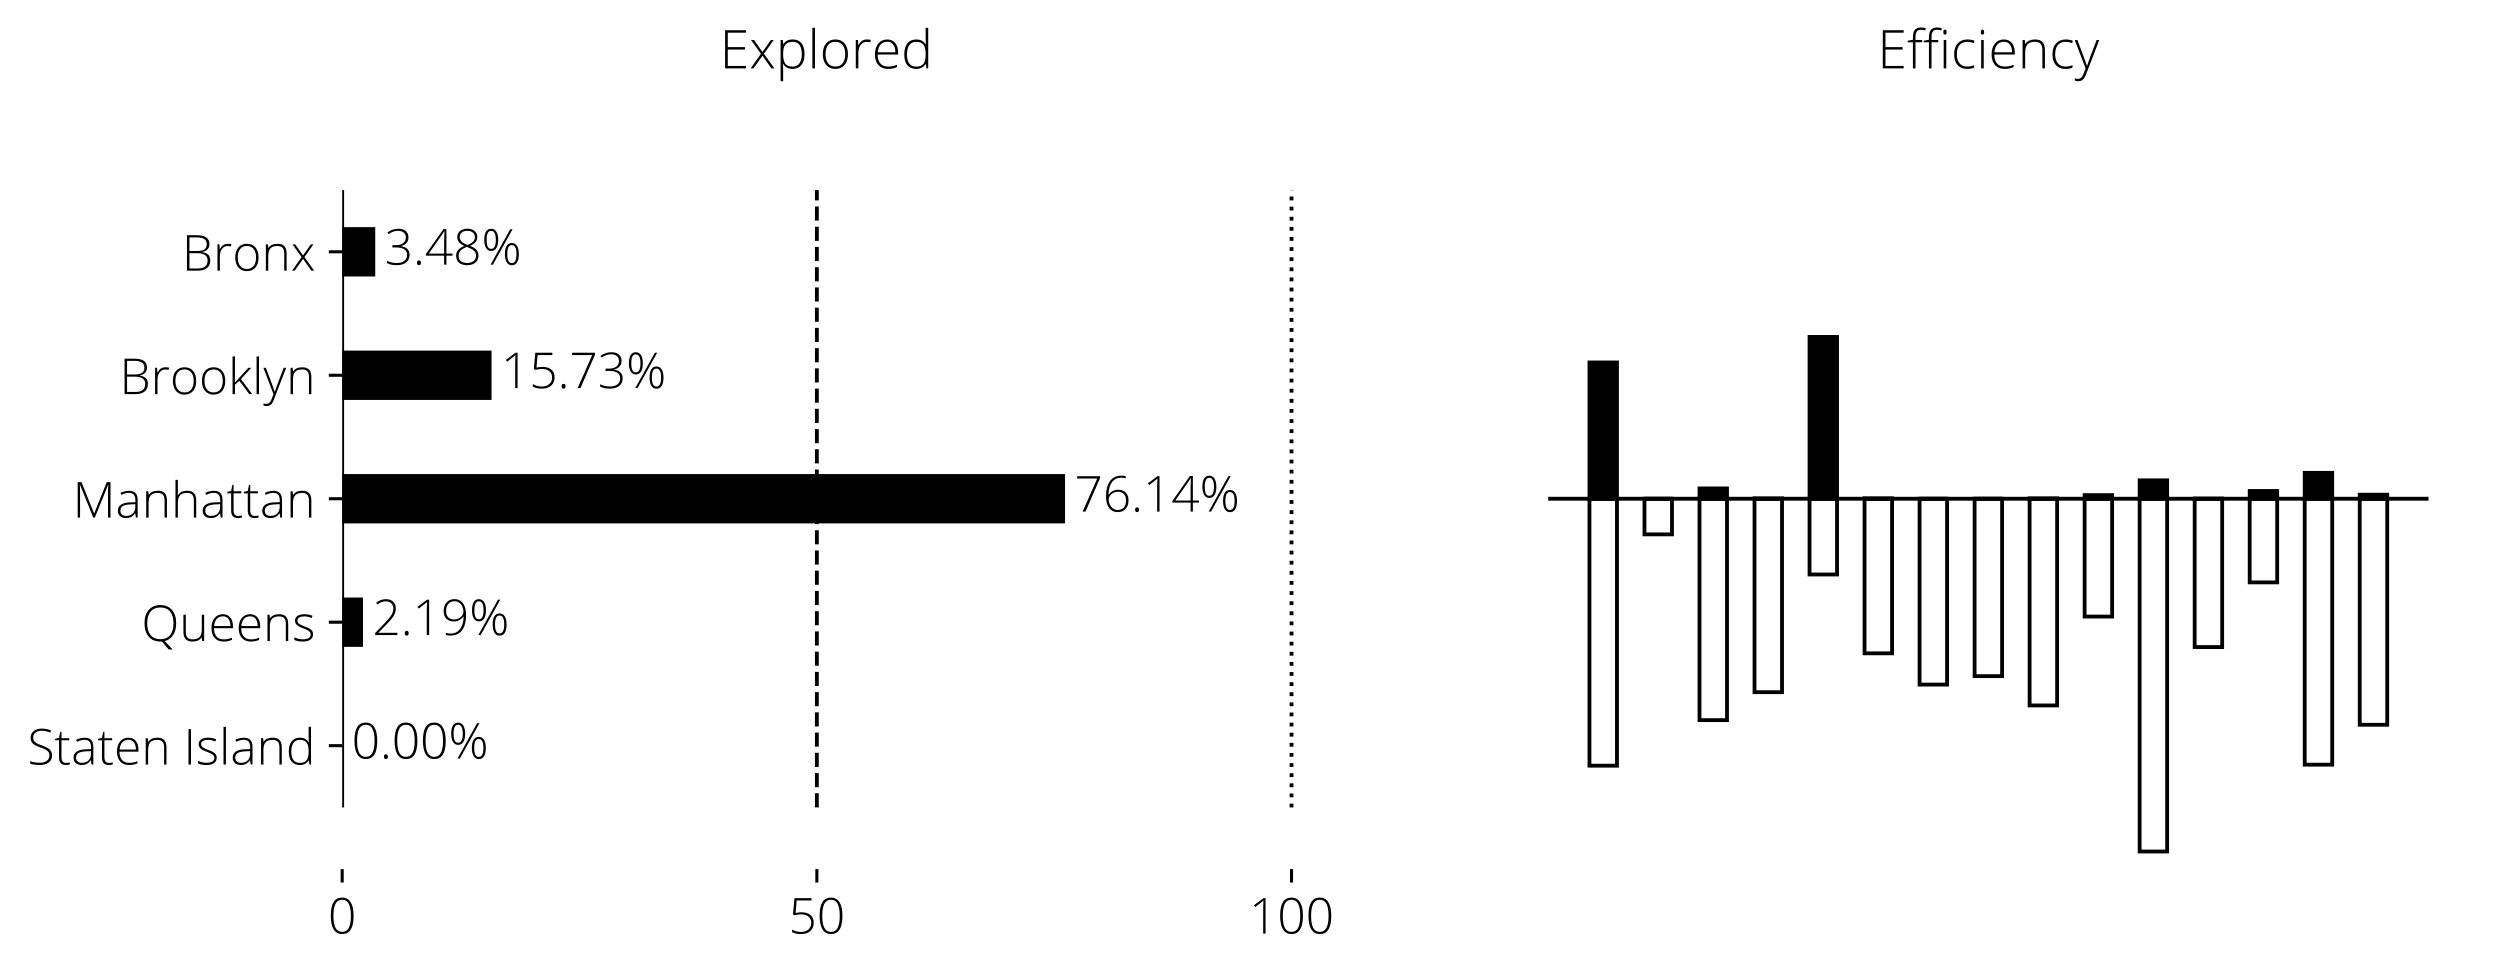
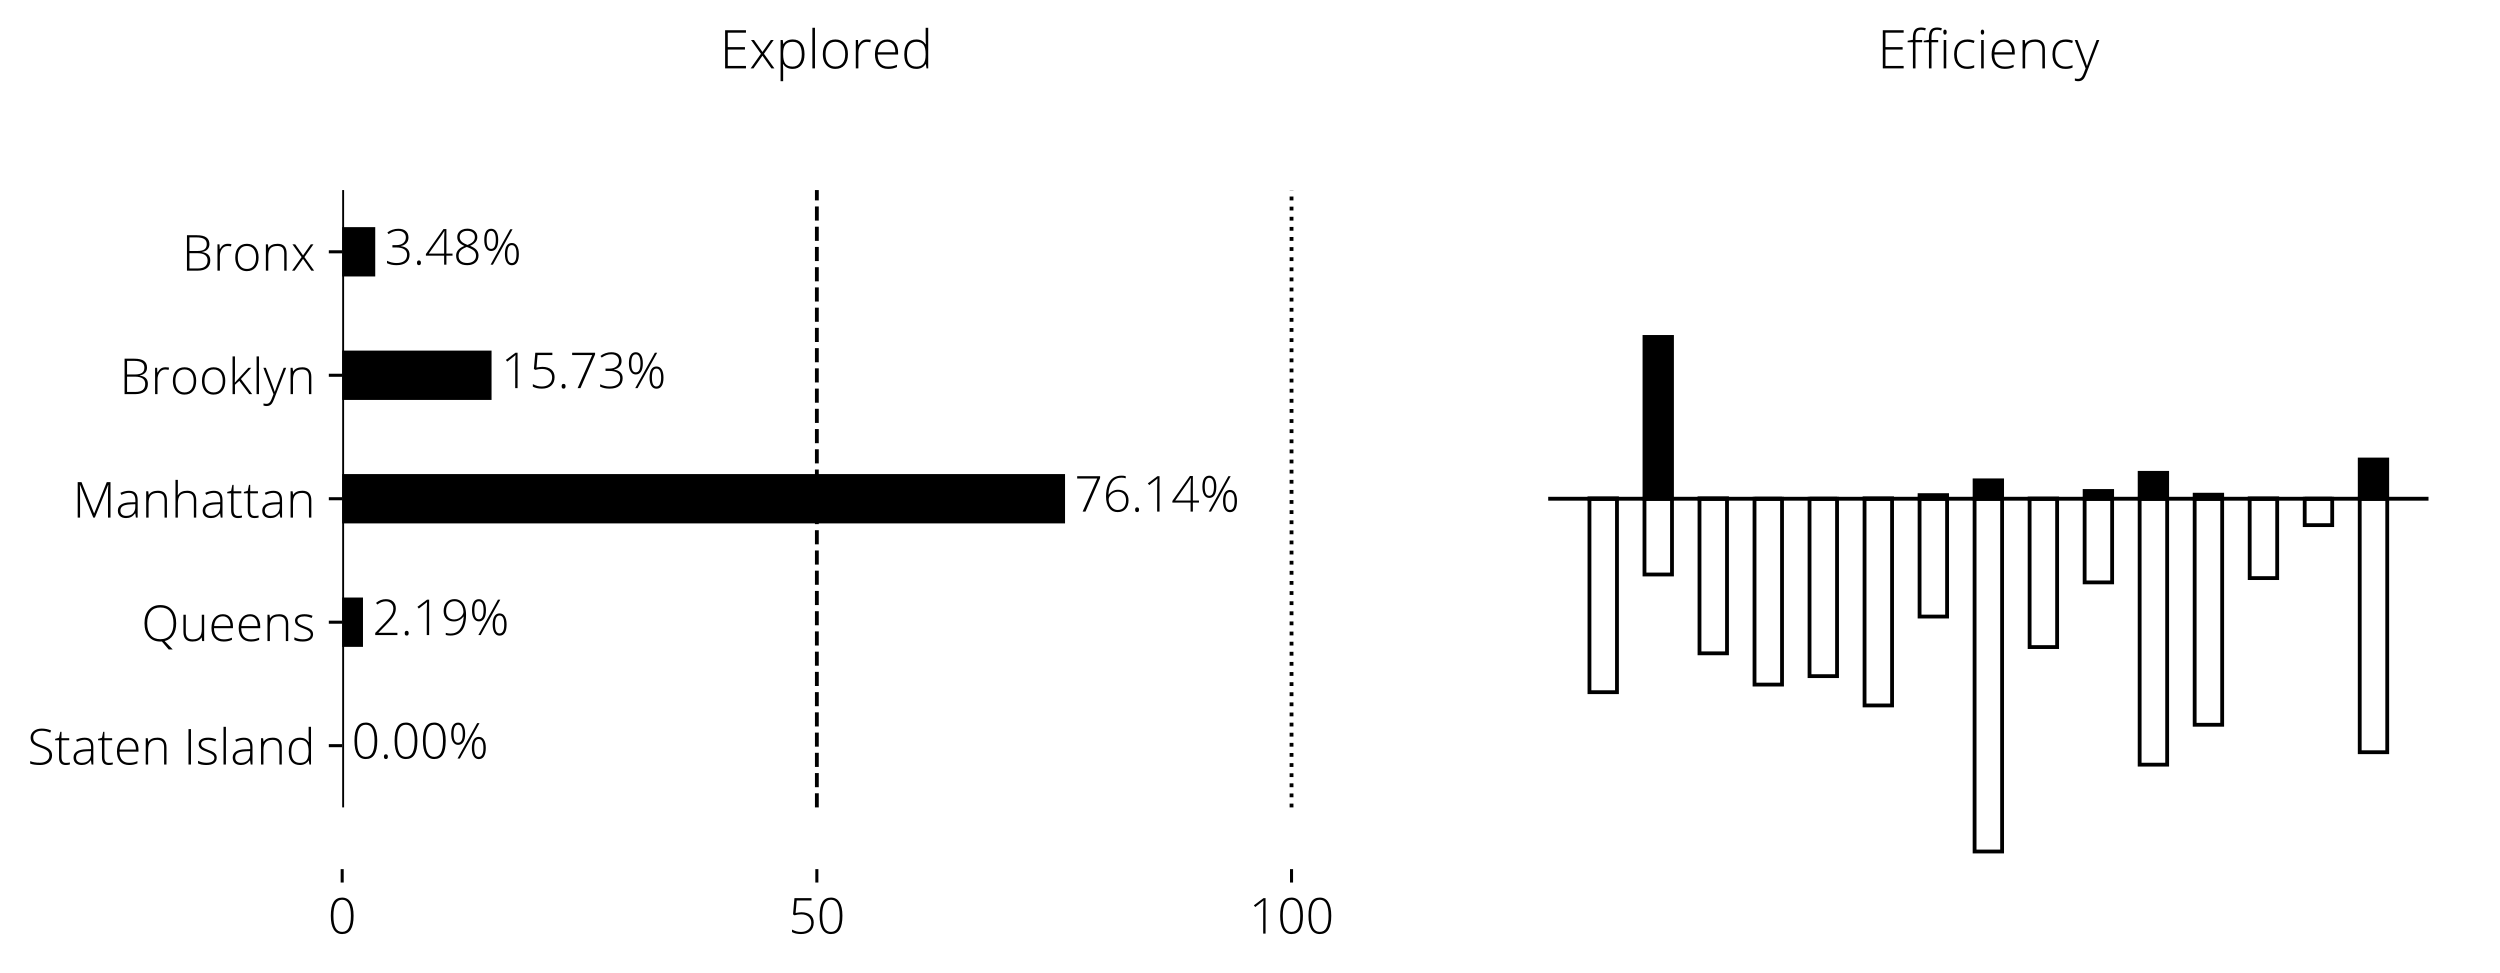
<svg xmlns="http://www.w3.org/2000/svg" xmlns:xlink="http://www.w3.org/1999/xlink" width="654.828pt" height="254.856pt" viewBox="0 0 654.828 254.856" version="1.1">
  <defs>
    <style type="text/css">*{stroke-linejoin: round; stroke-linecap: butt}</style>
  </defs>
  <g id="figure_1">
    <g id="patch_1">
      <path d="M 0 254.856  L 654.828 254.856  L 654.828 0  L 0 0  z " style="fill: #ffffff" />
    </g>
    <g id="axes_1">
      <g id="patch_2">
        <path d="M 89.628 227.654  L 343.265 227.654  L 343.265 33.614  L 89.628 33.614  L 89.628 227.654  z " style="fill: none" />
      </g>
      <g id="patch_3">
-         <path d="M 89.628 201.782  L 89.628 201.782  L 89.628 188.846  L 89.628 188.846  z " clip-path="url(#p95fc963c2a)" />
+         <path d="M 89.628 201.782  L 89.628 201.782  L 89.628 188.846  L 89.628 188.846  z " clip-path="url(#p8871c74a75)" />
      </g>
      <g id="patch_4">
-         <path d="M 89.628 169.442  L 95.077 169.442  L 95.077 156.506  L 89.628 156.506  z " clip-path="url(#p95fc963c2a)" />
+         <path d="M 89.628 169.442  L 95.077 169.442  L 95.077 156.506  L 89.628 156.506  z " clip-path="url(#p8871c74a75)" />
      </g>
      <g id="patch_5">
-         <path d="M 89.628 137.102  L 278.967 137.102  L 278.967 124.166  L 89.628 124.166  z " clip-path="url(#p95fc963c2a)" />
+         <path d="M 89.628 137.102  L 278.967 137.102  L 278.967 124.166  L 89.628 124.166  z " clip-path="url(#p8871c74a75)" />
      </g>
      <g id="patch_6">
-         <path d="M 89.628 104.762  L 128.753 104.762  L 128.753 91.826  L 89.628 91.826  z " clip-path="url(#p95fc963c2a)" />
+         <path d="M 89.628 104.762  L 128.753 104.762  L 128.753 91.826  L 89.628 91.826  z " clip-path="url(#p8871c74a75)" />
      </g>
      <g id="patch_7">
-         <path d="M 89.628 72.422  L 98.287 72.422  L 98.287 59.486  L 89.628 59.486  z " clip-path="url(#p95fc963c2a)" />
+         <path d="M 89.628 72.422  L 98.287 72.422  L 98.287 59.486  L 89.628 59.486  z " clip-path="url(#p8871c74a75)" />
      </g>
      <g id="matplotlib.axis_1">
        <g id="xtick_1">
          <g id="line2d_1">
            <defs>
-               <path id="mec5d2652d2" d="M 0 0  L 0 3.5  " style="stroke: #000000; stroke-width: 0.8" />
+               <path id="mc3891d254e" d="M 0 0  L 0 3.5  " style="stroke: #000000; stroke-width: 0.8" />
            </defs>
            <g>
-               <use xlink:href="#mec5d2652d2" x="89.628" y="227.654" style="stroke: #000000; stroke-width: 0.8" />
+               <use xlink:href="#mc3891d254e" x="89.628" y="227.654" style="stroke: #000000; stroke-width: 0.8" />
            </g>
          </g>
          <g id="text_1">
            <g transform="translate(85.91836 244.5322)scale(0.13 -0.13)">
              <defs>
                <path id="OpenSans-Light-30" d="M 3297 2297  Q 3297 1094 2930 515  Q 2563 -63 1819 -63  Q 1103 -63 731 532  Q 359 1128 359 2297  Q 359 3491 720 4066  Q 1081 4641 1819 4641  Q 2541 4641 2919 4045  Q 3297 3450 3297 2297  z M 697 2297  Q 697 1234 975 726  Q 1253 219 1819 219  Q 2409 219 2679 744  Q 2950 1269 2950 2297  Q 2950 3309 2679 3834  Q 2409 4359 1819 4359  Q 1228 4359 962 3834  Q 697 3309 697 2297  z " transform="scale(0.015625)" />
              </defs>
              <use xlink:href="#OpenSans-Light-30" />
            </g>
          </g>
        </g>
        <g id="xtick_2">
          <g id="line2d_2">
            <g>
-               <use xlink:href="#mec5d2652d2" x="213.96" y="227.654" style="stroke: #000000; stroke-width: 0.8" />
+               <use xlink:href="#mc3891d254e" x="213.96" y="227.654" style="stroke: #000000; stroke-width: 0.8" />
            </g>
          </g>
          <g id="text_2">
            <g transform="translate(206.5398 244.5322)scale(0.13 -0.13)">
              <defs>
                <path id="OpenSans-Light-35" d="M 1678 2747  Q 2409 2747 2829 2394  Q 3250 2041 3250 1422  Q 3250 719 2812 328  Q 2375 -63 1606 -63  Q 1266 -63 959 4  Q 653 72 447 197  L 447 519  Q 784 347 1046 280  Q 1309 213 1606 213  Q 2206 213 2568 530  Q 2931 847 2931 1388  Q 2931 1897 2578 2187  Q 2225 2478 1619 2478  Q 1213 2478 769 2356  L 581 2478  L 763 4569  L 2963 4569  L 2963 4269  L 1056 4269  L 916 2656  Q 1403 2747 1678 2747  z " transform="scale(0.015625)" />
              </defs>
              <use xlink:href="#OpenSans-Light-35" />
              <use xlink:href="#OpenSans-Light-30" x="57.08" />
            </g>
          </g>
        </g>
        <g id="xtick_3">
          <g id="line2d_3">
            <g>
-               <use xlink:href="#mec5d2652d2" x="338.292" y="227.654" style="stroke: #000000; stroke-width: 0.8" />
+               <use xlink:href="#mc3891d254e" x="338.292" y="227.654" style="stroke: #000000; stroke-width: 0.8" />
            </g>
          </g>
          <g id="text_3">
            <g transform="translate(327.1613 244.5322)scale(0.13 -0.13)">
              <defs>
                <path id="OpenSans-Light-31" d="M 2131 0  L 1825 0  L 1825 3328  Q 1825 3781 1863 4269  Q 1816 4222 1766 4178  Q 1716 4134 800 3419  L 622 3641  L 1863 4569  L 2131 4569  L 2131 0  z " transform="scale(0.015625)" />
              </defs>
              <use xlink:href="#OpenSans-Light-31" />
              <use xlink:href="#OpenSans-Light-30" x="57.08" />
              <use xlink:href="#OpenSans-Light-30" x="114.16" />
            </g>
          </g>
        </g>
      </g>
      <g id="matplotlib.axis_2">
        <g id="ytick_1">
          <g id="line2d_4">
            <defs>
-               <path id="m223f4e75ee" d="M 0 0  L -3.5 0  " style="stroke: #000000; stroke-width: 0.8" />
+               <path id="m80776e3e8d" d="M 0 0  L -3.5 0  " style="stroke: #000000; stroke-width: 0.8" />
            </defs>
            <g>
-               <use xlink:href="#m223f4e75ee" x="89.628" y="195.314" style="stroke: #000000; stroke-width: 0.8" />
+               <use xlink:href="#m80776e3e8d" x="89.628" y="195.314" style="stroke: #000000; stroke-width: 0.8" />
            </g>
          </g>
          <g id="text_4">
            <g transform="translate(7.2 200.2532)scale(0.13 -0.13)">
              <defs>
                <path id="OpenSans-Light-53" d="M 3169 1178  Q 3169 606 2748 271  Q 2328 -63 1631 -63  Q 794 -63 347 122  L 347 441  Q 841 231 1606 231  Q 2169 231 2498 489  Q 2828 747 2828 1166  Q 2828 1425 2718 1595  Q 2609 1766 2362 1906  Q 2116 2047 1638 2209  Q 938 2450 670 2729  Q 403 3009 403 3475  Q 403 3988 804 4311  Q 1206 4634 1838 4634  Q 2481 4634 3047 4391  L 2931 4116  Q 2363 4353 1844 4353  Q 1338 4353 1038 4118  Q 738 3884 738 3481  Q 738 3228 830 3065  Q 922 2903 1131 2773  Q 1341 2644 1850 2463  Q 2384 2278 2653 2104  Q 2922 1931 3045 1711  Q 3169 1491 3169 1178  z " transform="scale(0.015625)" />
                <path id="OpenSans-Light-74" d="M 1466 213  Q 1759 213 1978 263  L 1978 13  Q 1753 -63 1459 -63  Q 1009 -63 795 178  Q 581 419 581 934  L 581 3128  L 78 3128  L 78 3309  L 581 3450  L 738 4219  L 897 4219  L 897 3397  L 1894 3397  L 1894 3128  L 897 3128  L 897 978  Q 897 588 1034 400  Q 1172 213 1466 213  z " transform="scale(0.015625)" />
                <path id="OpenSans-Light-61" d="M 2631 0  L 2553 538  L 2528 538  Q 2272 209 2001 73  Q 1731 -63 1363 -63  Q 863 -63 584 193  Q 306 450 306 903  Q 306 1400 720 1675  Q 1134 1950 1919 1966  L 2566 1984  L 2566 2209  Q 2566 2694 2369 2941  Q 2172 3188 1734 3188  Q 1263 3188 756 2925  L 641 3194  Q 1200 3456 1747 3456  Q 2306 3456 2582 3165  Q 2859 2875 2859 2259  L 2859 0  L 2631 0  z M 1381 219  Q 1925 219 2239 530  Q 2553 841 2553 1394  L 2553 1728  L 1959 1703  Q 1244 1669 939 1480  Q 634 1291 634 891  Q 634 572 829 395  Q 1025 219 1381 219  z " transform="scale(0.015625)" />
                <path id="OpenSans-Light-65" d="M 1941 -63  Q 1200 -63 786 393  Q 372 850 372 1672  Q 372 2484 772 2973  Q 1172 3463 1850 3463  Q 2450 3463 2797 3044  Q 3144 2625 3144 1906  L 3144 1656  L 697 1656  Q 703 956 1023 587  Q 1344 219 1941 219  Q 2231 219 2451 259  Q 2672 300 3009 434  L 3009 153  Q 2722 28 2478 -17  Q 2234 -63 1941 -63  z M 1850 3188  Q 1359 3188 1062 2864  Q 766 2541 716 1931  L 2816 1931  Q 2816 2522 2559 2855  Q 2303 3188 1850 3188  z " transform="scale(0.015625)" />
                <path id="OpenSans-Light-6e" d="M 2938 0  L 2938 2203  Q 2938 2716 2722 2948  Q 2506 3181 2053 3181  Q 1444 3181 1161 2873  Q 878 2566 878 1875  L 878 0  L 569 0  L 569 3397  L 831 3397  L 891 2931  L 909 2931  Q 1241 3463 2088 3463  Q 3244 3463 3244 2222  L 3244 0  L 2938 0  z " transform="scale(0.015625)" />
                <path id="OpenSans-Light-20" transform="scale(0.015625)" />
                <path id="OpenSans-Light-49" d="M 647 0  L 647 4569  L 966 4569  L 966 0  L 647 0  z " transform="scale(0.015625)" />
                <path id="OpenSans-Light-73" d="M 2675 884  Q 2675 428 2328 182  Q 1981 -63 1344 -63  Q 663 -63 263 147  L 263 481  Q 775 225 1344 225  Q 1847 225 2108 392  Q 2369 559 2369 838  Q 2369 1094 2161 1269  Q 1953 1444 1478 1613  Q 969 1797 762 1930  Q 556 2063 451 2230  Q 347 2397 347 2638  Q 347 3019 667 3241  Q 988 3463 1563 3463  Q 2113 3463 2606 3256  L 2491 2975  Q 1991 3181 1563 3181  Q 1147 3181 903 3043  Q 659 2906 659 2663  Q 659 2397 848 2237  Q 1038 2078 1588 1881  Q 2047 1716 2256 1583  Q 2466 1450 2570 1281  Q 2675 1113 2675 884  z " transform="scale(0.015625)" />
                <path id="OpenSans-Light-6c" d="M 878 0  L 569 0  L 569 4863  L 878 4863  L 878 0  z " transform="scale(0.015625)" />
                <path id="OpenSans-Light-64" d="M 1813 3463  Q 2181 3463 2450 3328  Q 2719 3194 2931 2869  L 2950 2869  Q 2931 3263 2931 3641  L 2931 4863  L 3238 4863  L 3238 0  L 3034 0  L 2956 519  L 2931 519  Q 2544 -63 1819 -63  Q 1116 -63 744 375  Q 372 813 372 1650  Q 372 2531 740 2997  Q 1109 3463 1813 3463  z M 1813 3181  Q 1256 3181 976 2790  Q 697 2400 697 1656  Q 697 213 1819 213  Q 2394 213 2662 547  Q 2931 881 2931 1650  L 2931 1703  Q 2931 2491 2667 2836  Q 2403 3181 1813 3181  z " transform="scale(0.015625)" />
              </defs>
              <use xlink:href="#OpenSans-Light-53" />
              <use xlink:href="#OpenSans-Light-74" x="54.492" />
              <use xlink:href="#OpenSans-Light-61" x="87.988" />
              <use xlink:href="#OpenSans-Light-74" x="140.967" />
              <use xlink:href="#OpenSans-Light-65" x="174.463" />
              <use xlink:href="#OpenSans-Light-6e" x="229.346" />
              <use xlink:href="#OpenSans-Light-20" x="288.33" />
              <use xlink:href="#OpenSans-Light-49" x="314.307" />
              <use xlink:href="#OpenSans-Light-73" x="339.502" />
              <use xlink:href="#OpenSans-Light-6c" x="386.084" />
              <use xlink:href="#OpenSans-Light-61" x="408.691" />
              <use xlink:href="#OpenSans-Light-6e" x="461.67" />
              <use xlink:href="#OpenSans-Light-64" x="520.654" />
            </g>
          </g>
        </g>
        <g id="ytick_2">
          <g id="line2d_5">
            <g>
-               <use xlink:href="#m223f4e75ee" x="89.628" y="162.974" style="stroke: #000000; stroke-width: 0.8" />
+               <use xlink:href="#m80776e3e8d" x="89.628" y="162.974" style="stroke: #000000; stroke-width: 0.8" />
            </g>
          </g>
          <g id="text_5">
            <g transform="translate(37.03094 167.9132)scale(0.13 -0.13)">
              <defs>
                <path id="OpenSans-Light-51" d="M 4488 2291  Q 4488 1372 4094 770  Q 3700 169 3003 0  L 4044 -1088  L 3525 -1088  L 2644 -56  L 2541 -63  L 2444 -63  Q 1491 -63 947 570  Q 403 1203 403 2297  Q 403 3388 951 4014  Q 1500 4641 2450 4641  Q 3406 4641 3947 4011  Q 4488 3381 4488 2291  z M 750 2291  Q 750 1309 1187 773  Q 1625 238 2444 238  Q 3269 238 3705 769  Q 4141 1300 4141 2291  Q 4141 3278 3705 3804  Q 3269 4331 2450 4331  Q 1634 4331 1192 3800  Q 750 3269 750 2291  z " transform="scale(0.015625)" />
                <path id="OpenSans-Light-75" d="M 838 3397  L 838 1197  Q 838 684 1053 451  Q 1269 219 1722 219  Q 2328 219 2614 525  Q 2900 831 2900 1522  L 2900 3397  L 3206 3397  L 3206 0  L 2944 0  L 2888 469  L 2869 469  Q 2538 -63 1691 -63  Q 531 -63 531 1178  L 531 3397  L 838 3397  z " transform="scale(0.015625)" />
              </defs>
              <use xlink:href="#OpenSans-Light-51" />
              <use xlink:href="#OpenSans-Light-75" x="76.416" />
              <use xlink:href="#OpenSans-Light-65" x="135.4" />
              <use xlink:href="#OpenSans-Light-65" x="190.283" />
              <use xlink:href="#OpenSans-Light-6e" x="245.166" />
              <use xlink:href="#OpenSans-Light-73" x="304.15" />
            </g>
          </g>
        </g>
        <g id="ytick_3">
          <g id="line2d_6">
            <g>
-               <use xlink:href="#m223f4e75ee" x="89.628" y="130.634" style="stroke: #000000; stroke-width: 0.8" />
+               <use xlink:href="#m80776e3e8d" x="89.628" y="130.634" style="stroke: #000000; stroke-width: 0.8" />
            </g>
          </g>
          <g id="text_6">
            <g transform="translate(19.03406 135.5732)scale(0.13 -0.13)">
              <defs>
                <path id="OpenSans-Light-4d" d="M 2656 0  L 953 4219  L 928 4219  Q 953 3831 953 3425  L 953 0  L 647 0  L 647 4569  L 1141 4569  L 2759 550  L 2778 550  L 4397 4569  L 4878 4569  L 4878 0  L 4556 0  L 4556 3463  Q 4556 3825 4594 4213  L 4569 4213  L 2859 0  L 2656 0  z " transform="scale(0.015625)" />
                <path id="OpenSans-Light-68" d="M 2938 0  L 2938 2203  Q 2938 2716 2722 2948  Q 2506 3181 2053 3181  Q 1444 3181 1161 2873  Q 878 2566 878 1875  L 878 0  L 569 0  L 569 4863  L 878 4863  L 878 3316  L 863 2881  L 884 2881  Q 1075 3188 1365 3325  Q 1656 3463 2088 3463  Q 3244 3463 3244 2222  L 3244 0  L 2938 0  z " transform="scale(0.015625)" />
              </defs>
              <use xlink:href="#OpenSans-Light-4d" />
              <use xlink:href="#OpenSans-Light-61" x="86.279" />
              <use xlink:href="#OpenSans-Light-6e" x="139.258" />
              <use xlink:href="#OpenSans-Light-68" x="198.242" />
              <use xlink:href="#OpenSans-Light-61" x="257.227" />
              <use xlink:href="#OpenSans-Light-74" x="310.205" />
              <use xlink:href="#OpenSans-Light-74" x="343.701" />
              <use xlink:href="#OpenSans-Light-61" x="377.197" />
              <use xlink:href="#OpenSans-Light-6e" x="430.176" />
            </g>
          </g>
        </g>
        <g id="ytick_4">
          <g id="line2d_7">
            <g>
-               <use xlink:href="#m223f4e75ee" x="89.628" y="98.294" style="stroke: #000000; stroke-width: 0.8" />
+               <use xlink:href="#m80776e3e8d" x="89.628" y="98.294" style="stroke: #000000; stroke-width: 0.8" />
            </g>
          </g>
          <g id="text_7">
            <g transform="translate(31.31703 103.2332)scale(0.13 -0.13)">
              <defs>
                <path id="OpenSans-Light-42" d="M 647 4569  L 1900 4569  Q 2747 4569 3144 4281  Q 3541 3994 3541 3413  Q 3541 3016 3298 2752  Q 3056 2488 2591 2413  L 2591 2394  Q 3138 2313 3395 2048  Q 3653 1784 3653 1313  Q 3653 681 3234 340  Q 2816 0 2047 0  L 647 0  L 647 4569  z M 966 2534  L 1972 2534  Q 2616 2534 2908 2748  Q 3200 2963 3200 3419  Q 3200 3875 2870 4081  Q 2541 4288 1888 4288  L 966 4288  L 966 2534  z M 966 2253  L 966 281  L 2041 281  Q 3309 281 3309 1313  Q 3309 2253 1972 2253  L 966 2253  z " transform="scale(0.015625)" />
                <path id="OpenSans-Light-72" d="M 1906 3463  Q 2122 3463 2369 3419  L 2309 3122  Q 2097 3175 1869 3175  Q 1434 3175 1156 2806  Q 878 2438 878 1875  L 878 0  L 569 0  L 569 3397  L 831 3397  L 863 2784  L 884 2784  Q 1094 3159 1331 3311  Q 1569 3463 1906 3463  z " transform="scale(0.015625)" />
                <path id="OpenSans-Light-6f" d="M 3378 1703  Q 3378 872 2975 404  Q 2572 -63 1863 -63  Q 1416 -63 1075 153  Q 734 369 553 772  Q 372 1175 372 1703  Q 372 2534 775 2998  Q 1178 3463 1881 3463  Q 2581 3463 2979 2992  Q 3378 2522 3378 1703  z M 697 1703  Q 697 1003 1005 611  Q 1313 219 1875 219  Q 2438 219 2745 611  Q 3053 1003 3053 1703  Q 3053 2406 2742 2793  Q 2431 3181 1869 3181  Q 1306 3181 1001 2795  Q 697 2409 697 1703  z " transform="scale(0.015625)" />
                <path id="OpenSans-Light-6b" d="M 872 1491  L 2606 3397  L 2981 3397  L 1644 1947  L 3097 0  L 2725 0  L 1434 1716  L 878 1209  L 878 0  L 569 0  L 569 4863  L 878 4863  L 878 2425  L 856 1491  L 872 1491  z " transform="scale(0.015625)" />
                <path id="OpenSans-Light-79" d="M 0 3397  L 319 3397  L 1038 1491  Q 1366 613 1453 306  L 1472 306  Q 1603 709 1900 1509  L 2619 3397  L 2938 3397  L 1416 -550  Q 1231 -1031 1106 -1200  Q 981 -1369 814 -1453  Q 647 -1538 409 -1538  Q 231 -1538 13 -1472  L 13 -1203  Q 194 -1253 403 -1253  Q 563 -1253 684 -1178  Q 806 -1103 904 -945  Q 1003 -788 1133 -445  Q 1263 -103 1300 0  L 0 3397  z " transform="scale(0.015625)" />
              </defs>
              <use xlink:href="#OpenSans-Light-42" />
              <use xlink:href="#OpenSans-Light-72" x="62.695" />
              <use xlink:href="#OpenSans-Light-6f" x="101.611" />
              <use xlink:href="#OpenSans-Light-6f" x="160.205" />
              <use xlink:href="#OpenSans-Light-6b" x="218.799" />
              <use xlink:href="#OpenSans-Light-6c" x="267.188" />
              <use xlink:href="#OpenSans-Light-79" x="289.795" />
              <use xlink:href="#OpenSans-Light-6e" x="335.693" />
            </g>
          </g>
        </g>
        <g id="ytick_5">
          <g id="line2d_8">
            <g>
-               <use xlink:href="#m223f4e75ee" x="89.628" y="65.954" style="stroke: #000000; stroke-width: 0.8" />
+               <use xlink:href="#m80776e3e8d" x="89.628" y="65.954" style="stroke: #000000; stroke-width: 0.8" />
            </g>
          </g>
          <g id="text_8">
            <g transform="translate(47.65641 70.89317)scale(0.13 -0.13)">
              <defs>
                <path id="OpenSans-Light-78" d="M 1403 1747  L 219 3397  L 575 3397  L 1588 1966  L 2591 3397  L 2931 3397  L 1766 1747  L 3016 0  L 2656 0  L 1588 1516  L 513 0  L 172 0  L 1403 1747  z " transform="scale(0.015625)" />
              </defs>
              <use xlink:href="#OpenSans-Light-42" />
              <use xlink:href="#OpenSans-Light-72" x="62.695" />
              <use xlink:href="#OpenSans-Light-6f" x="101.611" />
              <use xlink:href="#OpenSans-Light-6e" x="160.205" />
              <use xlink:href="#OpenSans-Light-78" x="219.189" />
            </g>
          </g>
        </g>
      </g>
      <g id="LineCollection_1">
-         <path d="M 89.628 211.484  L 89.628 49.784  " clip-path="url(#p95fc963c2a)" style="fill: none; stroke: #000000" />
+         <path d="M 89.628 211.484  L 89.628 49.784  " clip-path="url(#p8871c74a75)" style="fill: none; stroke: #000000" />
      </g>
      <g id="LineCollection_2">
-         <path d="M 213.96 211.484  L 213.96 49.784  " clip-path="url(#p95fc963c2a)" style="fill: none; stroke-dasharray: 3.7,1.6; stroke-dashoffset: 0; stroke: #000000" />
+         <path d="M 213.96 211.484  L 213.96 49.784  " clip-path="url(#p8871c74a75)" style="fill: none; stroke-dasharray: 3.7,1.6; stroke-dashoffset: 0; stroke: #000000" />
      </g>
      <g id="LineCollection_3">
-         <path d="M 338.292 211.484  L 338.292 49.784  " clip-path="url(#p95fc963c2a)" style="fill: none; stroke-dasharray: 1,1.65; stroke-dashoffset: 0; stroke: #000000" />
+         <path d="M 338.292 211.484  L 338.292 49.784  " clip-path="url(#p8871c74a75)" style="fill: none; stroke-dasharray: 1,1.65; stroke-dashoffset: 0; stroke: #000000" />
      </g>
      <g id="text_9">
        <g transform="translate(92.11507 198.6911)scale(0.13 -0.13)">
          <defs>
            <path id="OpenSans-Light-2e" d="M 506 244  Q 506 550 756 550  Q 1013 550 1013 244  Q 1013 -63 756 -63  Q 506 -63 506 244  z " transform="scale(0.015625)" />
            <path id="OpenSans-Light-25" d="M 659 3206  Q 659 2625 800 2333  Q 941 2041 1241 2041  Q 1844 2041 1844 3206  Q 1844 3781 1689 4070  Q 1534 4359 1241 4359  Q 941 4359 800 4070  Q 659 3781 659 3206  z M 2150 3206  Q 2150 2500 1915 2133  Q 1681 1766 1241 1766  Q 825 1766 589 2142  Q 353 2519 353 3206  Q 353 3903 578 4268  Q 803 4634 1241 4634  Q 1675 4634 1912 4257  Q 2150 3881 2150 3206  z M 3322 1369  Q 3322 791 3462 502  Q 3603 213 3903 213  Q 4506 213 4506 1369  Q 4506 2522 3903 2522  Q 3603 2522 3462 2236  Q 3322 1950 3322 1369  z M 4813 1369  Q 4813 663 4581 295  Q 4350 -72 3909 -72  Q 3484 -72 3250 308  Q 3016 688 3016 1369  Q 3016 2072 3245 2434  Q 3475 2797 3909 2797  Q 4338 2797 4575 2422  Q 4813 2047 4813 1369  z M 4000 4569  L 1466 0  L 1166 0  L 3700 4569  L 4000 4569  z " transform="scale(0.015625)" />
          </defs>
          <use xlink:href="#OpenSans-Light-30" />
          <use xlink:href="#OpenSans-Light-2e" x="57.08" />
          <use xlink:href="#OpenSans-Light-30" x="80.859" />
          <use xlink:href="#OpenSans-Light-30" x="137.939" />
          <use xlink:href="#OpenSans-Light-25" x="195.02" />
        </g>
      </g>
      <g id="text_10">
        <g transform="translate(97.5641 166.3511)scale(0.13 -0.13)">
          <defs>
            <path id="OpenSans-Light-32" d="M 3213 0  L 353 0  L 353 275  L 1569 1544  Q 2081 2075 2287 2356  Q 2494 2638 2591 2894  Q 2688 3150 2688 3431  Q 2688 3841 2419 4097  Q 2150 4353 1722 4353  Q 1150 4353 628 3938  L 459 4153  Q 1031 4634 1728 4634  Q 2325 4634 2667 4315  Q 3009 3997 3009 3438  Q 3009 2984 2779 2561  Q 2550 2138 1941 1516  L 769 313  L 769 300  L 3213 300  L 3213 0  z " transform="scale(0.015625)" />
            <path id="OpenSans-Light-39" d="M 3238 2631  Q 3238 1731 3002 1125  Q 2766 519 2314 228  Q 1863 -63 1222 -63  Q 897 -63 622 19  L 622 288  Q 756 244 945 220  Q 1134 197 1234 197  Q 2006 197 2443 755  Q 2881 1313 2931 2381  L 2894 2381  Q 2666 2081 2350 1920  Q 2034 1759 1691 1759  Q 1056 1759 701 2109  Q 347 2459 347 3103  Q 347 3791 736 4216  Q 1125 4641 1747 4641  Q 2197 4641 2534 4405  Q 2872 4169 3055 3712  Q 3238 3256 3238 2631  z M 1747 4366  Q 1253 4366 959 4033  Q 666 3700 666 3122  Q 666 2578 937 2297  Q 1209 2016 1716 2016  Q 2031 2016 2304 2156  Q 2578 2297 2739 2530  Q 2900 2763 2900 3003  Q 2900 3369 2754 3687  Q 2609 4006 2348 4186  Q 2088 4366 1747 4366  z " transform="scale(0.015625)" />
          </defs>
          <use xlink:href="#OpenSans-Light-32" />
          <use xlink:href="#OpenSans-Light-2e" x="57.08" />
          <use xlink:href="#OpenSans-Light-31" x="80.859" />
          <use xlink:href="#OpenSans-Light-39" x="137.939" />
          <use xlink:href="#OpenSans-Light-25" x="195.02" />
        </g>
      </g>
      <g id="text_11">
        <g transform="translate(281.4537 134.0111)scale(0.13 -0.13)">
          <defs>
            <path id="OpenSans-Light-37" d="M 1044 0  L 2925 4269  L 341 4269  L 341 4569  L 3297 4569  L 3297 4341  L 1409 0  L 1044 0  z " transform="scale(0.015625)" />
            <path id="OpenSans-Light-36" d="M 409 1947  Q 409 2838 651 3445  Q 894 4053 1339 4347  Q 1784 4641 2413 4641  Q 2706 4641 2950 4569  L 2950 4294  Q 2722 4378 2400 4378  Q 1628 4378 1198 3822  Q 769 3266 716 2203  L 756 2203  Q 994 2509 1300 2665  Q 1606 2822 1947 2822  Q 2588 2822 2948 2456  Q 3309 2091 3309 1447  Q 3309 747 2929 342  Q 2550 -63 1906 -63  Q 1213 -63 811 467  Q 409 997 409 1947  z M 1906 213  Q 2419 213 2703 534  Q 2988 856 2988 1453  Q 2988 1978 2706 2272  Q 2425 2566 1941 2566  Q 1622 2566 1348 2425  Q 1075 2284 912 2051  Q 750 1819 750 1575  Q 750 1228 904 908  Q 1059 588 1323 400  Q 1588 213 1906 213  z " transform="scale(0.015625)" />
            <path id="OpenSans-Light-34" d="M 3566 1166  L 2778 1166  L 2778 0  L 2484 0  L 2484 1166  L 134 1166  L 134 1375  L 2400 4594  L 2778 4594  L 2778 1434  L 3566 1434  L 3566 1166  z M 2484 1434  L 2484 2741  Q 2484 3684 2528 4325  L 2503 4325  Q 2441 4209 2119 3738  L 506 1434  L 2484 1434  z " transform="scale(0.015625)" />
          </defs>
          <use xlink:href="#OpenSans-Light-37" />
          <use xlink:href="#OpenSans-Light-36" x="57.08" />
          <use xlink:href="#OpenSans-Light-2e" x="114.16" />
          <use xlink:href="#OpenSans-Light-31" x="137.939" />
          <use xlink:href="#OpenSans-Light-34" x="195.02" />
          <use xlink:href="#OpenSans-Light-25" x="252.1" />
        </g>
      </g>
      <g id="text_12">
        <g transform="translate(131.2399 101.6711)scale(0.13 -0.13)">
          <defs>
            <path id="OpenSans-Light-33" d="M 3059 3494  Q 3059 3069 2792 2778  Q 2525 2488 2075 2406  L 2075 2388  Q 2625 2319 2912 2037  Q 3200 1756 3200 1281  Q 3200 641 2764 289  Q 2328 -63 1509 -63  Q 813 -63 294 197  L 294 506  Q 556 369 882 291  Q 1209 213 1497 213  Q 2188 213 2534 492  Q 2881 772 2881 1281  Q 2881 1734 2526 1978  Q 2172 2222 1484 2222  L 991 2222  L 991 2522  L 1491 2522  Q 2059 2522 2392 2792  Q 2725 3063 2725 3525  Q 2725 3906 2454 4136  Q 2184 4366 1747 4366  Q 1406 4366 1125 4270  Q 844 4175 494 3944  L 341 4153  Q 606 4375 981 4504  Q 1356 4634 1741 4634  Q 2372 4634 2715 4336  Q 3059 4038 3059 3494  z " transform="scale(0.015625)" />
          </defs>
          <use xlink:href="#OpenSans-Light-31" />
          <use xlink:href="#OpenSans-Light-35" x="57.08" />
          <use xlink:href="#OpenSans-Light-2e" x="114.16" />
          <use xlink:href="#OpenSans-Light-37" x="137.939" />
          <use xlink:href="#OpenSans-Light-33" x="195.02" />
          <use xlink:href="#OpenSans-Light-25" x="252.1" />
        </g>
      </g>
      <g id="text_13">
        <g transform="translate(100.7736 69.33114)scale(0.13 -0.13)">
          <defs>
            <path id="OpenSans-Light-38" d="M 1819 4647  Q 2400 4647 2754 4350  Q 3109 4053 3109 3547  Q 3109 3197 2889 2928  Q 2669 2659 2175 2431  Q 2775 2184 3019 1890  Q 3263 1597 3263 1178  Q 3263 613 2867 275  Q 2472 -63 1806 -63  Q 1116 -63 747 253  Q 378 569 378 1172  Q 378 1581 637 1890  Q 897 2200 1441 2419  Q 938 2656 731 2920  Q 525 3184 525 3553  Q 525 3881 690 4129  Q 856 4378 1154 4512  Q 1453 4647 1819 4647  z M 697 1125  Q 697 694 989 456  Q 1281 219 1806 219  Q 2319 219 2631 470  Q 2944 722 2944 1153  Q 2944 1541 2698 1783  Q 2453 2025 1753 2291  Q 1178 2069 937 1800  Q 697 1531 697 1125  z M 1813 4366  Q 1372 4366 1105 4148  Q 838 3931 838 3553  Q 838 3334 936 3167  Q 1034 3000 1220 2864  Q 1406 2728 1844 2547  Q 2353 2744 2575 2981  Q 2797 3219 2797 3553  Q 2797 3928 2533 4147  Q 2269 4366 1813 4366  z " transform="scale(0.015625)" />
          </defs>
          <use xlink:href="#OpenSans-Light-33" />
          <use xlink:href="#OpenSans-Light-2e" x="57.08" />
          <use xlink:href="#OpenSans-Light-34" x="80.859" />
          <use xlink:href="#OpenSans-Light-38" x="137.939" />
          <use xlink:href="#OpenSans-Light-25" x="195.02" />
        </g>
      </g>
      <g id="text_14">
        <g transform="translate(188.5144 17.91219)scale(0.14 -0.14)">
          <defs>
            <path id="OpenSans-Light-45" d="M 3144 0  L 647 0  L 647 4569  L 3144 4569  L 3144 4275  L 966 4275  L 966 2547  L 3022 2547  L 3022 2253  L 966 2253  L 966 294  L 3144 294  L 3144 0  z " transform="scale(0.015625)" />
            <path id="OpenSans-Light-70" d="M 2022 -63  Q 1238 -63 878 525  L 856 525  L 866 263  Q 878 31 878 -244  L 878 -1538  L 569 -1538  L 569 3397  L 831 3397  L 891 2913  L 909 2913  Q 1259 3463 2028 3463  Q 2716 3463 3077 3011  Q 3438 2559 3438 1697  Q 3438 859 3058 398  Q 2678 -63 2022 -63  z M 2016 213  Q 2538 213 2823 600  Q 3109 988 3109 1684  Q 3109 3181 2028 3181  Q 1434 3181 1156 2854  Q 878 2528 878 1791  L 878 1691  Q 878 894 1145 553  Q 1413 213 2016 213  z " transform="scale(0.015625)" />
          </defs>
          <use xlink:href="#OpenSans-Light-45" />
          <use xlink:href="#OpenSans-Light-78" x="55.176" />
          <use xlink:href="#OpenSans-Light-70" x="104.98" />
          <use xlink:href="#OpenSans-Light-6c" x="164.502" />
          <use xlink:href="#OpenSans-Light-6f" x="187.109" />
          <use xlink:href="#OpenSans-Light-72" x="245.703" />
          <use xlink:href="#OpenSans-Light-65" x="284.619" />
          <use xlink:href="#OpenSans-Light-64" x="339.502" />
        </g>
      </g>
    </g>
    <g id="axes_2">
      <g id="patch_8">
-         <path d="M 416.329 130.634  L 423.535 130.634  L 423.535 94.939  L 416.329 94.939  z " clip-path="url(#p696aff99b1)" style="stroke: #000000; stroke-linejoin: miter" />
+         <path d="M 416.329 130.634  L 423.535 130.634  L 423.535 130.555  L 416.329 130.555  z " clip-path="url(#p5b069dbe3d)" style="stroke: #000000; stroke-linejoin: miter" />
      </g>
      <g id="patch_9">
-         <path d="M 430.741 130.634  L 437.946 130.634  L 437.946 130.634  L 430.741 130.634  z " clip-path="url(#p696aff99b1)" style="stroke: #000000; stroke-linejoin: miter" />
+         <path d="M 430.741 130.634  L 437.946 130.634  L 437.946 88.254  L 430.741 88.254  z " clip-path="url(#p5b069dbe3d)" style="stroke: #000000; stroke-linejoin: miter" />
      </g>
      <g id="patch_10">
-         <path d="M 445.152 130.634  L 452.357 130.634  L 452.357 127.933  L 445.152 127.933  z " clip-path="url(#p696aff99b1)" style="stroke: #000000; stroke-linejoin: miter" />
+         <path d="M 445.152 130.634  L 452.357 130.634  L 452.357 130.542  L 445.152 130.542  z " clip-path="url(#p5b069dbe3d)" style="stroke: #000000; stroke-linejoin: miter" />
      </g>
      <g id="patch_11">
-         <path d="M 459.563 130.634  L 466.768 130.634  L 466.768 130.555  L 459.563 130.555  z " clip-path="url(#p696aff99b1)" style="stroke: #000000; stroke-linejoin: miter" />
+         <path d="M 459.563 130.634  L 466.768 130.634  L 466.768 130.634  L 459.563 130.634  z " clip-path="url(#p5b069dbe3d)" style="stroke: #000000; stroke-linejoin: miter" />
      </g>
      <g id="patch_12">
-         <path d="M 473.974 130.634  L 481.18 130.634  L 481.18 88.254  L 473.974 88.254  z " clip-path="url(#p696aff99b1)" style="stroke: #000000; stroke-linejoin: miter" />
+         <path d="M 473.974 130.634  L 481.18 130.634  L 481.18 130.634  L 473.974 130.634  z " clip-path="url(#p5b069dbe3d)" style="stroke: #000000; stroke-linejoin: miter" />
      </g>
      <g id="patch_13">
-         <path d="M 488.385 130.634  L 495.591 130.634  L 495.591 130.542  L 488.385 130.542  z " clip-path="url(#p696aff99b1)" style="stroke: #000000; stroke-linejoin: miter" />
+         <path d="M 488.385 130.634  L 495.591 130.634  L 495.591 130.554  L 488.385 130.554  z " clip-path="url(#p5b069dbe3d)" style="stroke: #000000; stroke-linejoin: miter" />
      </g>
      <g id="patch_14">
-         <path d="M 502.796 130.634  L 510.002 130.634  L 510.002 130.634  L 502.796 130.634  z " clip-path="url(#p696aff99b1)" style="stroke: #000000; stroke-linejoin: miter" />
+         <path d="M 502.796 130.634  L 510.002 130.634  L 510.002 129.688  L 502.796 129.688  z " clip-path="url(#p5b069dbe3d)" style="stroke: #000000; stroke-linejoin: miter" />
      </g>
      <g id="patch_15">
-         <path d="M 517.207 130.634  L 524.413 130.634  L 524.413 130.634  L 517.207 130.634  z " clip-path="url(#p696aff99b1)" style="stroke: #000000; stroke-linejoin: miter" />
+         <path d="M 517.207 130.634  L 524.413 130.634  L 524.413 125.817  L 517.207 125.817  z " clip-path="url(#p5b069dbe3d)" style="stroke: #000000; stroke-linejoin: miter" />
      </g>
      <g id="patch_16">
-         <path d="M 531.619 130.634  L 538.824 130.634  L 538.824 130.554  L 531.619 130.554  z " clip-path="url(#p696aff99b1)" style="stroke: #000000; stroke-linejoin: miter" />
+         <path d="M 531.619 130.634  L 538.824 130.634  L 538.824 130.613  L 531.619 130.613  z " clip-path="url(#p5b069dbe3d)" style="stroke: #000000; stroke-linejoin: miter" />
      </g>
      <g id="patch_17">
-         <path d="M 546.03 130.634  L 553.235 130.634  L 553.235 129.688  L 546.03 129.688  z " clip-path="url(#p696aff99b1)" style="stroke: #000000; stroke-linejoin: miter" />
+         <path d="M 546.03 130.634  L 553.235 130.634  L 553.235 128.603  L 546.03 128.603  z " clip-path="url(#p5b069dbe3d)" style="stroke: #000000; stroke-linejoin: miter" />
      </g>
      <g id="patch_18">
-         <path d="M 560.441 130.634  L 567.647 130.634  L 567.647 125.817  L 560.441 125.817  z " clip-path="url(#p696aff99b1)" style="stroke: #000000; stroke-linejoin: miter" />
+         <path d="M 560.441 130.634  L 567.647 130.634  L 567.647 123.849  L 560.441 123.849  z " clip-path="url(#p5b069dbe3d)" style="stroke: #000000; stroke-linejoin: miter" />
      </g>
      <g id="patch_19">
-         <path d="M 574.852 130.634  L 582.058 130.634  L 582.058 130.613  L 574.852 130.613  z " clip-path="url(#p696aff99b1)" style="stroke: #000000; stroke-linejoin: miter" />
+         <path d="M 574.852 130.634  L 582.058 130.634  L 582.058 129.575  L 574.852 129.575  z " clip-path="url(#p5b069dbe3d)" style="stroke: #000000; stroke-linejoin: miter" />
      </g>
      <g id="patch_20">
-         <path d="M 589.263 130.634  L 596.469 130.634  L 596.469 128.603  L 589.263 128.603  z " clip-path="url(#p696aff99b1)" style="stroke: #000000; stroke-linejoin: miter" />
+         <path d="M 589.263 130.634  L 596.469 130.634  L 596.469 130.564  L 589.263 130.564  z " clip-path="url(#p5b069dbe3d)" style="stroke: #000000; stroke-linejoin: miter" />
      </g>
      <g id="patch_21">
-         <path d="M 603.674 130.634  L 610.88 130.634  L 610.88 123.849  L 603.674 123.849  z " clip-path="url(#p696aff99b1)" style="stroke: #000000; stroke-linejoin: miter" />
+         <path d="M 603.674 130.634  L 610.88 130.634  L 610.88 130.634  L 603.674 130.634  z " clip-path="url(#p5b069dbe3d)" style="stroke: #000000; stroke-linejoin: miter" />
      </g>
      <g id="patch_22">
-         <path d="M 618.086 130.634  L 625.291 130.634  L 625.291 129.575  L 618.086 129.575  z " clip-path="url(#p696aff99b1)" style="stroke: #000000; stroke-linejoin: miter" />
+         <path d="M 618.086 130.634  L 625.291 130.634  L 625.291 120.361  L 618.086 120.361  z " clip-path="url(#p5b069dbe3d)" style="stroke: #000000; stroke-linejoin: miter" />
      </g>
      <g id="patch_23">
-         <path d="M 416.329 130.634  L 423.535 130.634  L 423.535 200.557  L 416.329 200.557  L 416.329 130.634  z " clip-path="url(#p696aff99b1)" style="fill: none; stroke: #000000; stroke-linejoin: miter" />
+         <path d="M 416.329 130.634  L 423.535 130.634  L 423.535 181.303  L 416.329 181.303  L 416.329 130.634  z " clip-path="url(#p5b069dbe3d)" style="fill: none; stroke: #000000; stroke-linejoin: miter" />
      </g>
      <g id="patch_24">
-         <path d="M 430.741 130.634  L 437.946 130.634  L 437.946 139.966  L 430.741 139.966  L 430.741 130.634  z " clip-path="url(#p696aff99b1)" style="fill: none; stroke: #000000; stroke-linejoin: miter" />
+         <path d="M 430.741 130.634  L 437.946 130.634  L 437.946 150.478  L 430.741 150.478  L 430.741 130.634  z " clip-path="url(#p5b069dbe3d)" style="fill: none; stroke: #000000; stroke-linejoin: miter" />
      </g>
      <g id="patch_25">
-         <path d="M 445.152 130.634  L 452.357 130.634  L 452.357 188.625  L 445.152 188.625  L 445.152 130.634  z " clip-path="url(#p696aff99b1)" style="fill: none; stroke: #000000; stroke-linejoin: miter" />
+         <path d="M 445.152 130.634  L 452.357 130.634  L 452.357 171.125  L 445.152 171.125  L 445.152 130.634  z " clip-path="url(#p5b069dbe3d)" style="fill: none; stroke: #000000; stroke-linejoin: miter" />
      </g>
      <g id="patch_26">
-         <path d="M 459.563 130.634  L 466.768 130.634  L 466.768 181.303  L 459.563 181.303  L 459.563 130.634  z " clip-path="url(#p696aff99b1)" style="fill: none; stroke: #000000; stroke-linejoin: miter" />
+         <path d="M 459.563 130.634  L 466.768 130.634  L 466.768 179.314  L 459.563 179.314  L 459.563 130.634  z " clip-path="url(#p5b069dbe3d)" style="fill: none; stroke: #000000; stroke-linejoin: miter" />
      </g>
      <g id="patch_27">
-         <path d="M 473.974 130.634  L 481.18 130.634  L 481.18 150.478  L 473.974 150.478  L 473.974 130.634  z " clip-path="url(#p696aff99b1)" style="fill: none; stroke: #000000; stroke-linejoin: miter" />
+         <path d="M 473.974 130.634  L 481.18 130.634  L 481.18 177.101  L 473.974 177.101  L 473.974 130.634  z " clip-path="url(#p5b069dbe3d)" style="fill: none; stroke: #000000; stroke-linejoin: miter" />
      </g>
      <g id="patch_28">
-         <path d="M 488.385 130.634  L 495.591 130.634  L 495.591 171.125  L 488.385 171.125  L 488.385 130.634  z " clip-path="url(#p696aff99b1)" style="fill: none; stroke: #000000; stroke-linejoin: miter" />
+         <path d="M 488.385 130.634  L 495.591 130.634  L 495.591 184.777  L 488.385 184.777  L 488.385 130.634  z " clip-path="url(#p5b069dbe3d)" style="fill: none; stroke: #000000; stroke-linejoin: miter" />
      </g>
      <g id="patch_29">
-         <path d="M 502.796 130.634  L 510.002 130.634  L 510.002 179.314  L 502.796 179.314  L 502.796 130.634  z " clip-path="url(#p696aff99b1)" style="fill: none; stroke: #000000; stroke-linejoin: miter" />
+         <path d="M 502.796 130.634  L 510.002 130.634  L 510.002 161.495  L 502.796 161.495  L 502.796 130.634  z " clip-path="url(#p5b069dbe3d)" style="fill: none; stroke: #000000; stroke-linejoin: miter" />
      </g>
      <g id="patch_30">
-         <path d="M 517.207 130.634  L 524.413 130.634  L 524.413 177.101  L 517.207 177.101  L 517.207 130.634  z " clip-path="url(#p696aff99b1)" style="fill: none; stroke: #000000; stroke-linejoin: miter" />
+         <path d="M 517.207 130.634  L 524.413 130.634  L 524.413 223.034  L 517.207 223.034  L 517.207 130.634  z " clip-path="url(#p5b069dbe3d)" style="fill: none; stroke: #000000; stroke-linejoin: miter" />
      </g>
      <g id="patch_31">
-         <path d="M 531.619 130.634  L 538.824 130.634  L 538.824 184.777  L 531.619 184.777  L 531.619 130.634  z " clip-path="url(#p696aff99b1)" style="fill: none; stroke: #000000; stroke-linejoin: miter" />
+         <path d="M 531.619 130.634  L 538.824 130.634  L 538.824 169.488  L 531.619 169.488  L 531.619 130.634  z " clip-path="url(#p5b069dbe3d)" style="fill: none; stroke: #000000; stroke-linejoin: miter" />
      </g>
      <g id="patch_32">
-         <path d="M 546.03 130.634  L 553.235 130.634  L 553.235 161.495  L 546.03 161.495  L 546.03 130.634  z " clip-path="url(#p696aff99b1)" style="fill: none; stroke: #000000; stroke-linejoin: miter" />
+         <path d="M 546.03 130.634  L 553.235 130.634  L 553.235 152.545  L 546.03 152.545  L 546.03 130.634  z " clip-path="url(#p5b069dbe3d)" style="fill: none; stroke: #000000; stroke-linejoin: miter" />
      </g>
      <g id="patch_33">
-         <path d="M 560.441 130.634  L 567.647 130.634  L 567.647 223.034  L 560.441 223.034  L 560.441 130.634  z " clip-path="url(#p696aff99b1)" style="fill: none; stroke: #000000; stroke-linejoin: miter" />
+         <path d="M 560.441 130.634  L 567.647 130.634  L 567.647 200.287  L 560.441 200.287  L 560.441 130.634  z " clip-path="url(#p5b069dbe3d)" style="fill: none; stroke: #000000; stroke-linejoin: miter" />
      </g>
      <g id="patch_34">
-         <path d="M 574.852 130.634  L 582.058 130.634  L 582.058 169.488  L 574.852 169.488  L 574.852 130.634  z " clip-path="url(#p696aff99b1)" style="fill: none; stroke: #000000; stroke-linejoin: miter" />
+         <path d="M 574.852 130.634  L 582.058 130.634  L 582.058 189.839  L 574.852 189.839  L 574.852 130.634  z " clip-path="url(#p5b069dbe3d)" style="fill: none; stroke: #000000; stroke-linejoin: miter" />
      </g>
      <g id="patch_35">
-         <path d="M 589.263 130.634  L 596.469 130.634  L 596.469 152.545  L 589.263 152.545  L 589.263 130.634  z " clip-path="url(#p696aff99b1)" style="fill: none; stroke: #000000; stroke-linejoin: miter" />
+         <path d="M 589.263 130.634  L 596.469 130.634  L 596.469 151.422  L 589.263 151.422  L 589.263 130.634  z " clip-path="url(#p5b069dbe3d)" style="fill: none; stroke: #000000; stroke-linejoin: miter" />
      </g>
      <g id="patch_36">
-         <path d="M 603.674 130.634  L 610.88 130.634  L 610.88 200.287  L 603.674 200.287  L 603.674 130.634  z " clip-path="url(#p696aff99b1)" style="fill: none; stroke: #000000; stroke-linejoin: miter" />
+         <path d="M 603.674 130.634  L 610.88 130.634  L 610.88 137.548  L 603.674 137.548  L 603.674 130.634  z " clip-path="url(#p5b069dbe3d)" style="fill: none; stroke: #000000; stroke-linejoin: miter" />
      </g>
      <g id="patch_37">
-         <path d="M 618.086 130.634  L 625.291 130.634  L 625.291 189.839  L 618.086 189.839  L 618.086 130.634  z " clip-path="url(#p696aff99b1)" style="fill: none; stroke: #000000; stroke-linejoin: miter" />
+         <path d="M 618.086 130.634  L 625.291 130.634  L 625.291 197.029  L 618.086 197.029  L 618.086 130.634  z " clip-path="url(#p5b069dbe3d)" style="fill: none; stroke: #000000; stroke-linejoin: miter" />
      </g>
      <g id="LineCollection_4">
-         <path d="M 405.521 130.634  L 636.1 130.634  " clip-path="url(#p696aff99b1)" style="fill: none; stroke: #000000" />
+         <path d="M 405.521 130.634  L 636.1 130.634  " clip-path="url(#p5b069dbe3d)" style="fill: none; stroke: #000000" />
      </g>
      <g id="text_15">
        <g transform="translate(491.7482 17.91219)scale(0.14 -0.14)">
          <defs>
            <path id="OpenSans-Light-66" d="M 1831 3128  L 1031 3128  L 1031 0  L 722 0  L 722 3128  L 91 3128  L 91 3309  L 722 3425  L 722 3688  Q 722 4313 951 4605  Q 1181 4897 1703 4897  Q 1984 4897 2266 4813  L 2194 4544  Q 1944 4622 1697 4622  Q 1334 4622 1182 4408  Q 1031 4194 1031 3713  L 1031 3397  L 1831 3397  L 1831 3128  z " transform="scale(0.015625)" />
            <path id="OpenSans-Light-69" d="M 878 0  L 569 0  L 569 3397  L 878 3397  L 878 0  z M 525 4341  Q 525 4641 722 4641  Q 819 4641 873 4562  Q 928 4484 928 4341  Q 928 4200 873 4119  Q 819 4038 722 4038  Q 525 4038 525 4341  z " transform="scale(0.015625)" />
            <path id="OpenSans-Light-63" d="M 1925 -63  Q 1197 -63 784 396  Q 372 856 372 1678  Q 372 2522 800 2992  Q 1228 3463 1972 3463  Q 2413 3463 2816 3309  L 2731 3034  Q 2291 3181 1966 3181  Q 1341 3181 1019 2795  Q 697 2409 697 1684  Q 697 997 1019 608  Q 1341 219 1919 219  Q 2381 219 2778 384  L 2778 97  Q 2453 -63 1925 -63  z " transform="scale(0.015625)" />
          </defs>
          <use xlink:href="#OpenSans-Light-45" />
          <use xlink:href="#OpenSans-Light-66" x="55.176" />
          <use xlink:href="#OpenSans-Light-66" x="85.156" />
          <use xlink:href="#OpenSans-Light-69" x="115.137" />
          <use xlink:href="#OpenSans-Light-63" x="137.744" />
          <use xlink:href="#OpenSans-Light-69" x="185.254" />
          <use xlink:href="#OpenSans-Light-65" x="207.861" />
          <use xlink:href="#OpenSans-Light-6e" x="262.744" />
          <use xlink:href="#OpenSans-Light-63" x="321.729" />
          <use xlink:href="#OpenSans-Light-79" x="369.238" />
        </g>
      </g>
    </g>
  </g>
  <defs>
-     <clipPath id="p95fc963c2a">
+     <clipPath id="p8871c74a75">
      <rect x="89.628" y="33.614" width="253.636" height="194.04" />
    </clipPath>
-     <clipPath id="p696aff99b1">
+     <clipPath id="p5b069dbe3d">
      <rect x="393.992" y="33.614" width="253.636" height="194.04" />
    </clipPath>
  </defs>
</svg>
